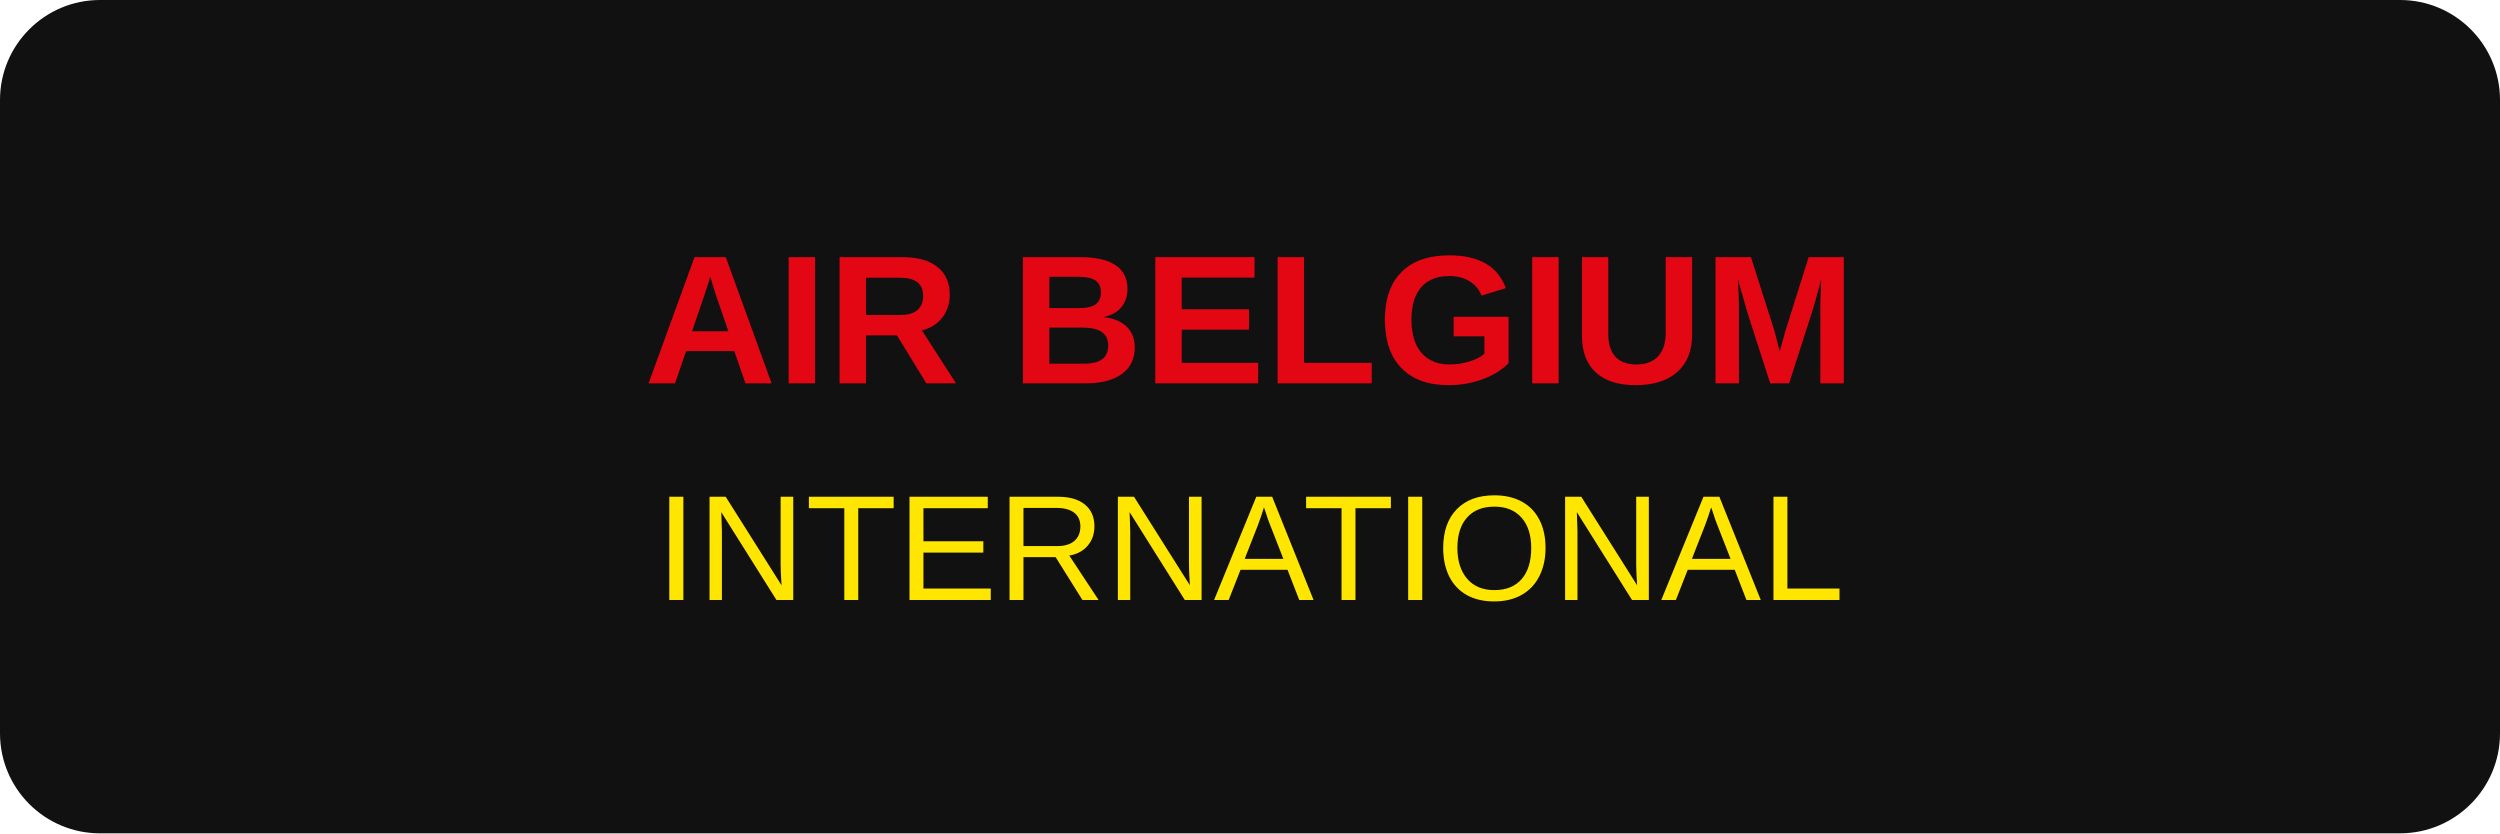
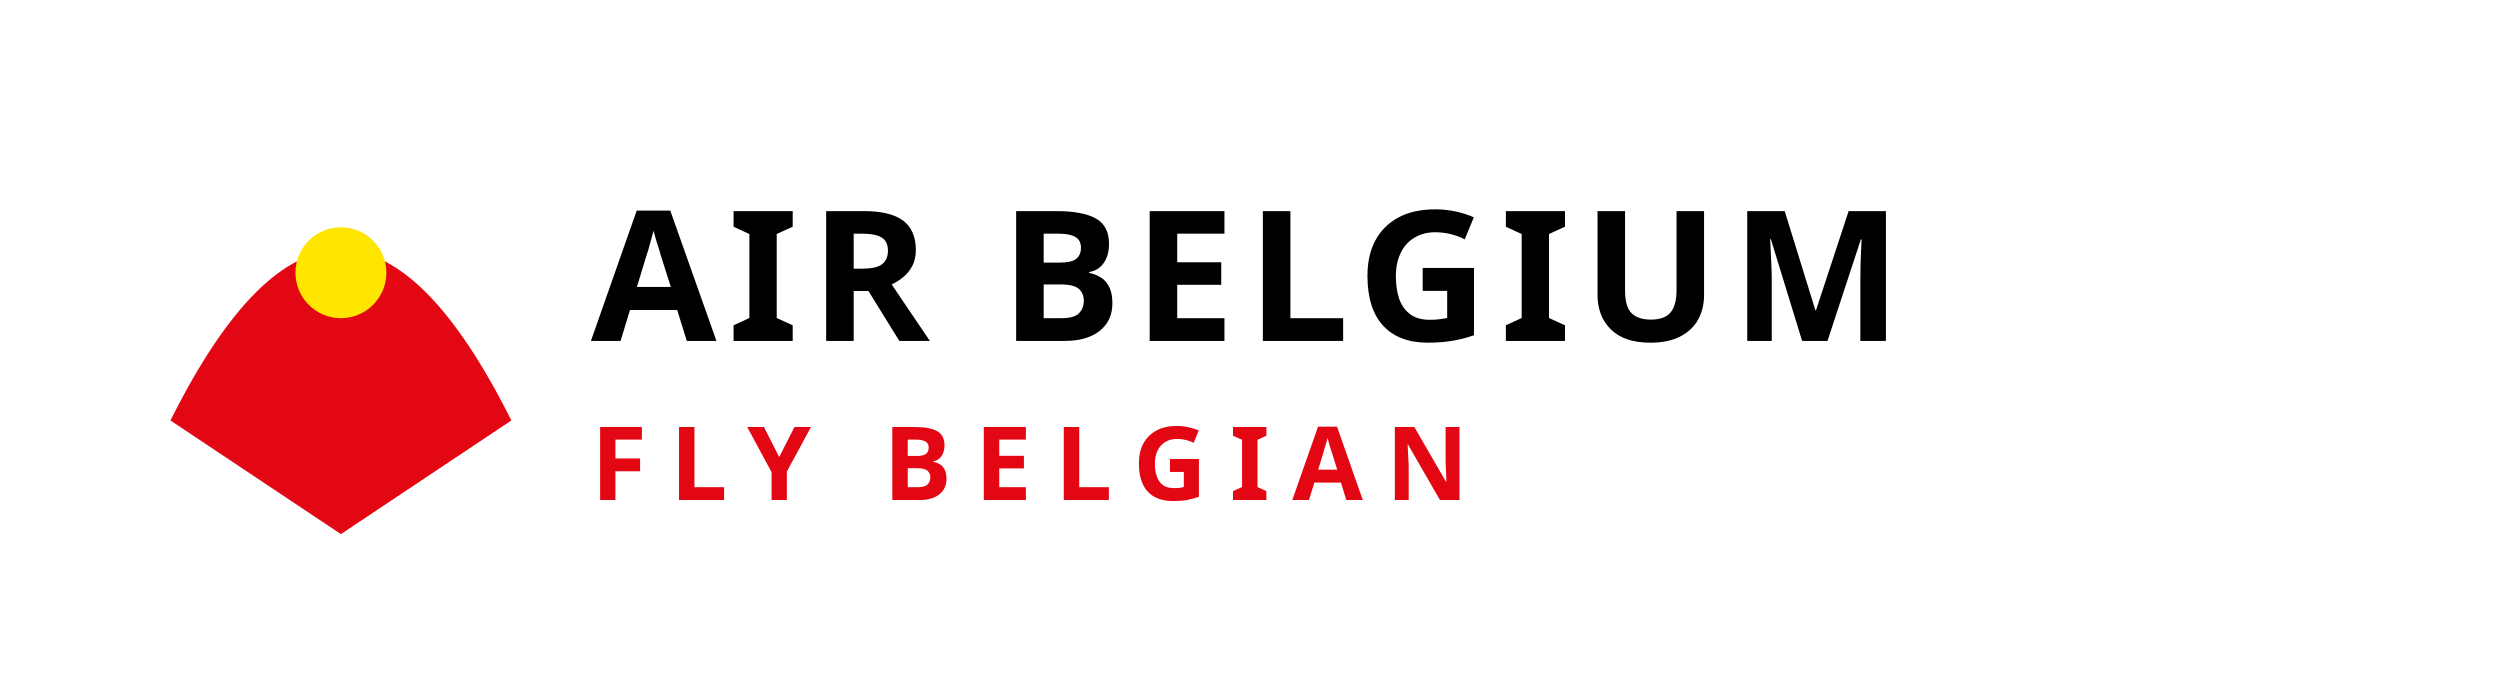
- <svg xmlns="http://www.w3.org/2000/svg" viewBox="0 0 300 100" width="300" height="100">
-   <rect width="300" height="100" rx="12" fill="#111111" />
-   <text x="150" y="46" font-family="Arial, sans-serif" font-weight="bold" font-size="22" fill="#e30613" text-anchor="middle">AIR BELGIUM</text>
-   <text x="150" y="72" font-family="Arial, sans-serif" font-weight="300" font-size="18" fill="#ffe600" text-anchor="middle">INTERNATIONAL</text>
+ <svg xmlns="http://www.w3.org/2000/svg" viewBox="0 0 220 60" width="100%" height="100%">
+   <g transform="translate(10, 12)">
+     <path d="M 5 25 C 15 5, 25 5, 35 25 L 20 35 Z" fill="#E30613" />
+     <circle cx="20" cy="12" r="4" fill="#FFE600" />
+   </g>
+   <text x="52" y="30" font-family="'Plus Jakarta Sans', sans-serif" font-size="16" font-weight="800" fill="#000000" letter-spacing="1">AIR BELGIUM</text>
+   <text x="52" y="44" font-family="'Plus Jakarta Sans', sans-serif" font-size="9" font-weight="600" fill="#E30613" letter-spacing="2">FLY BELGIAN</text>
</svg>
